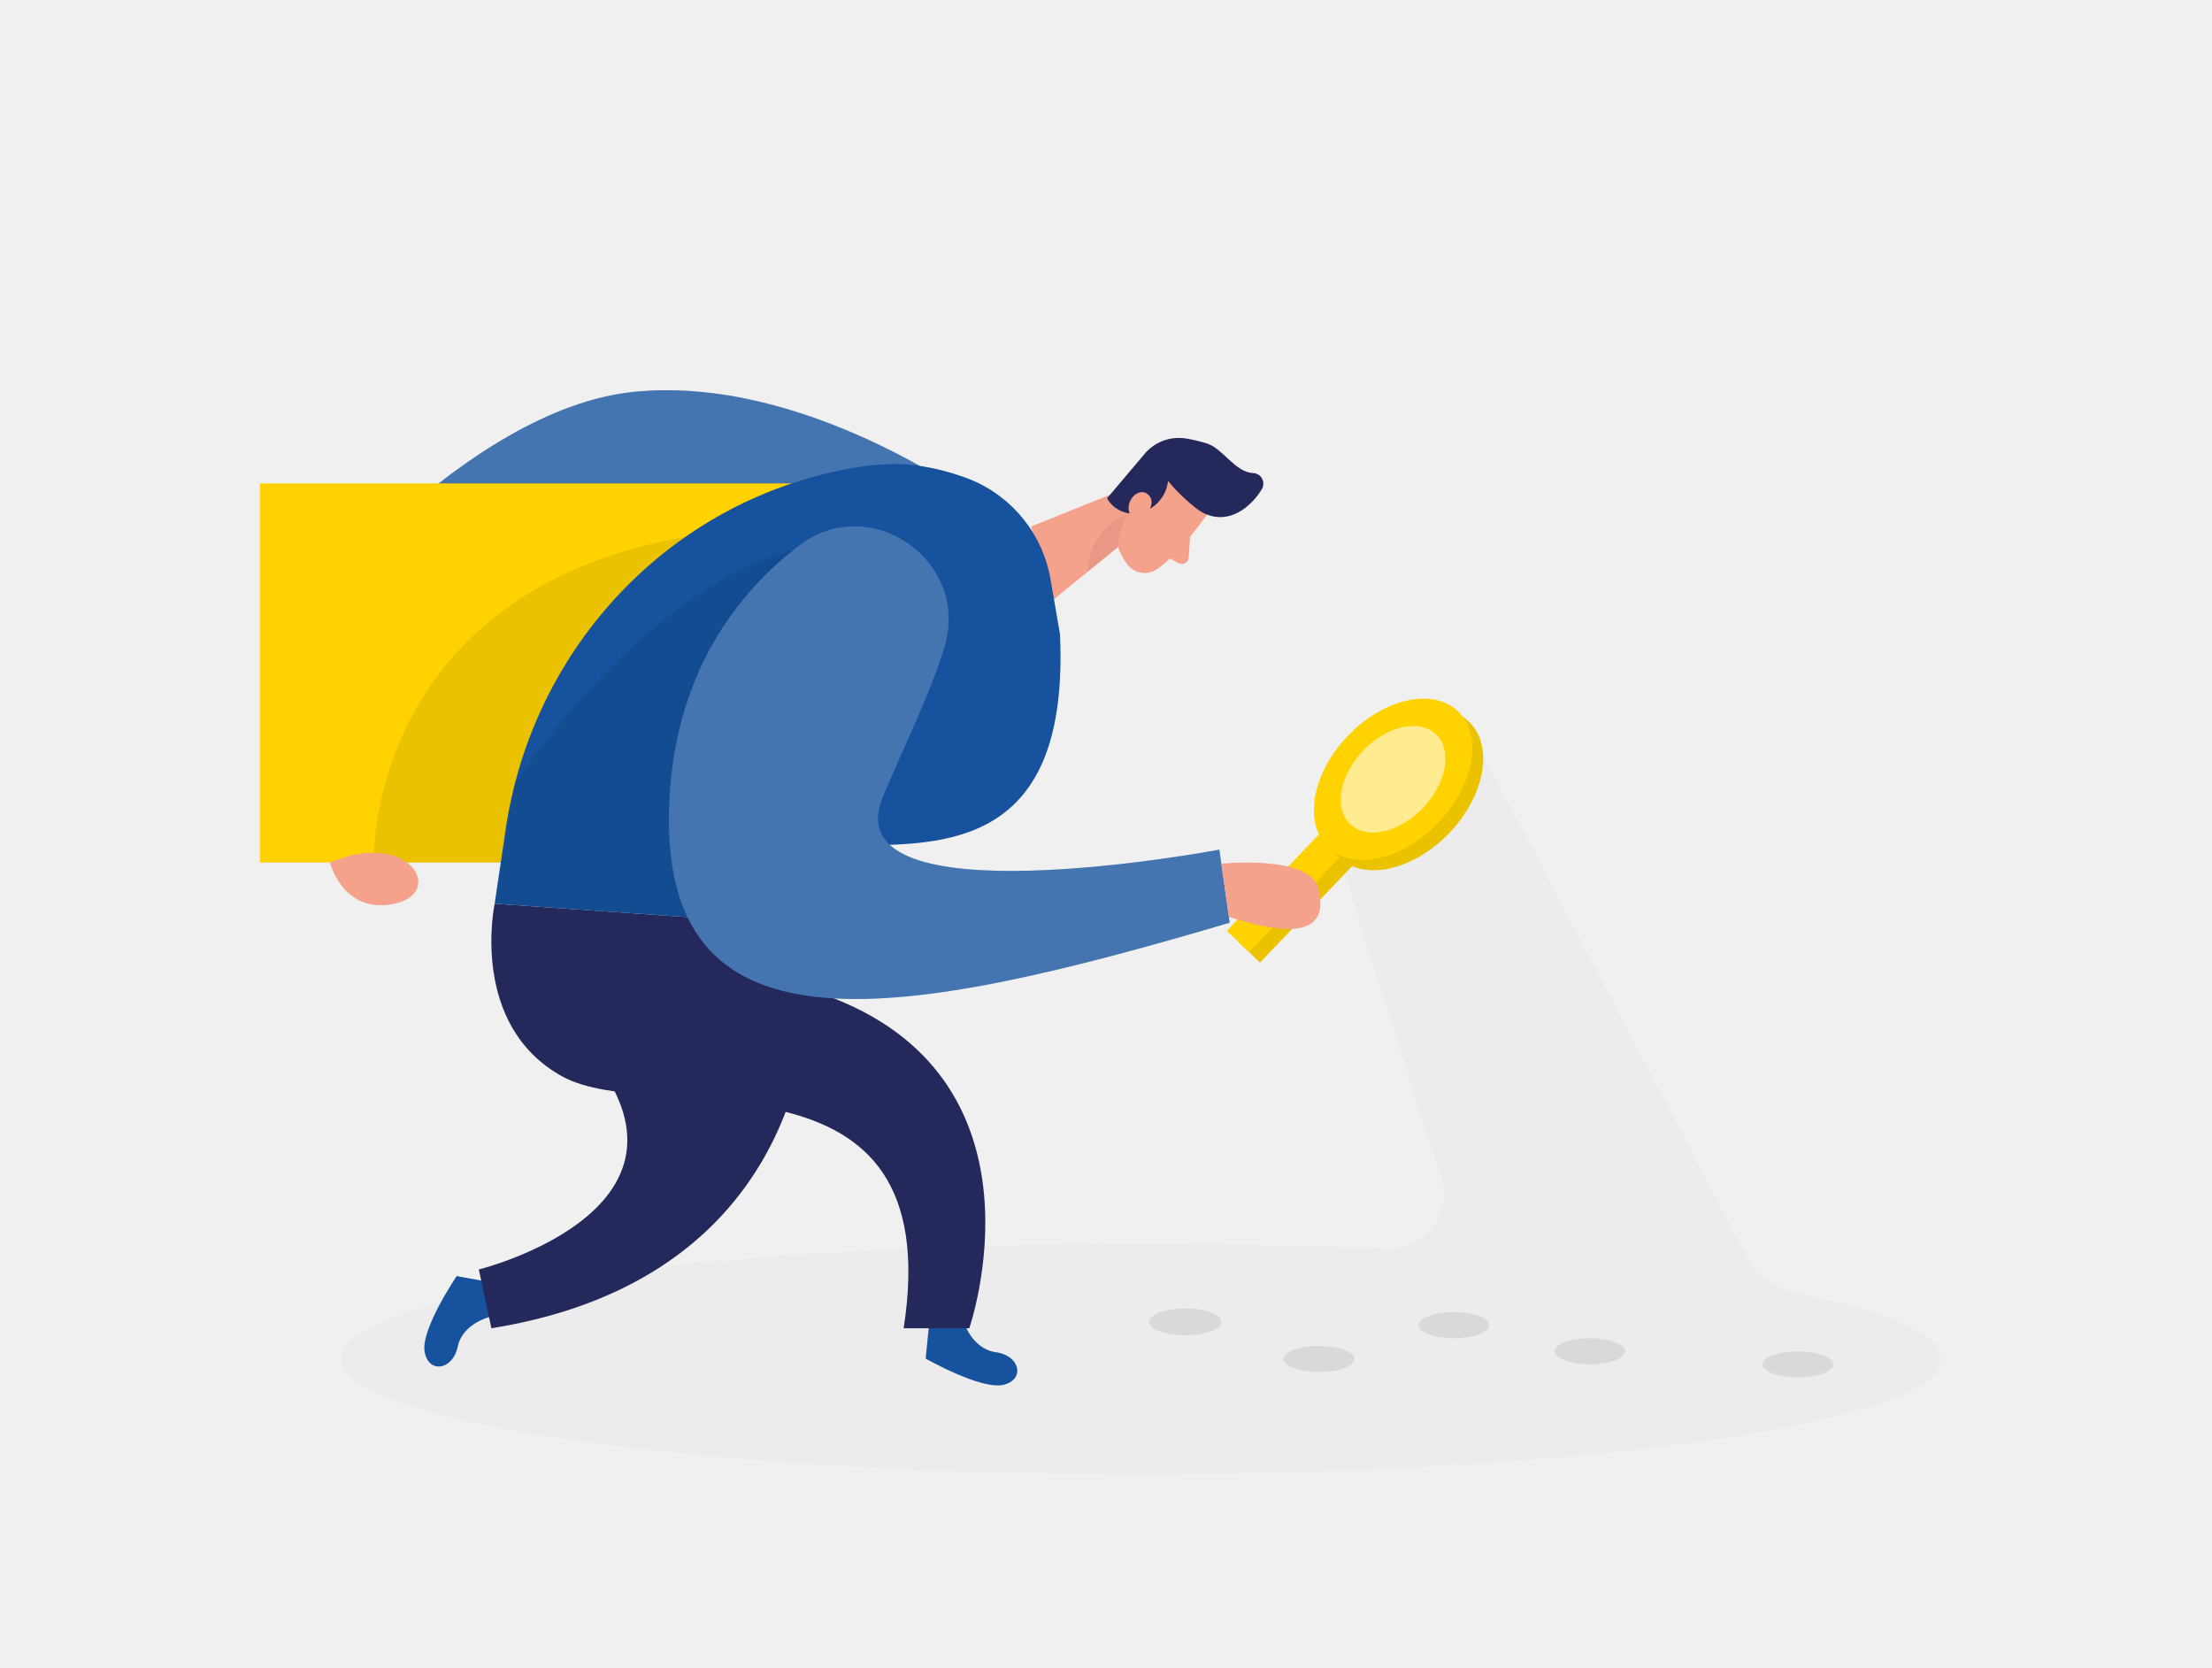
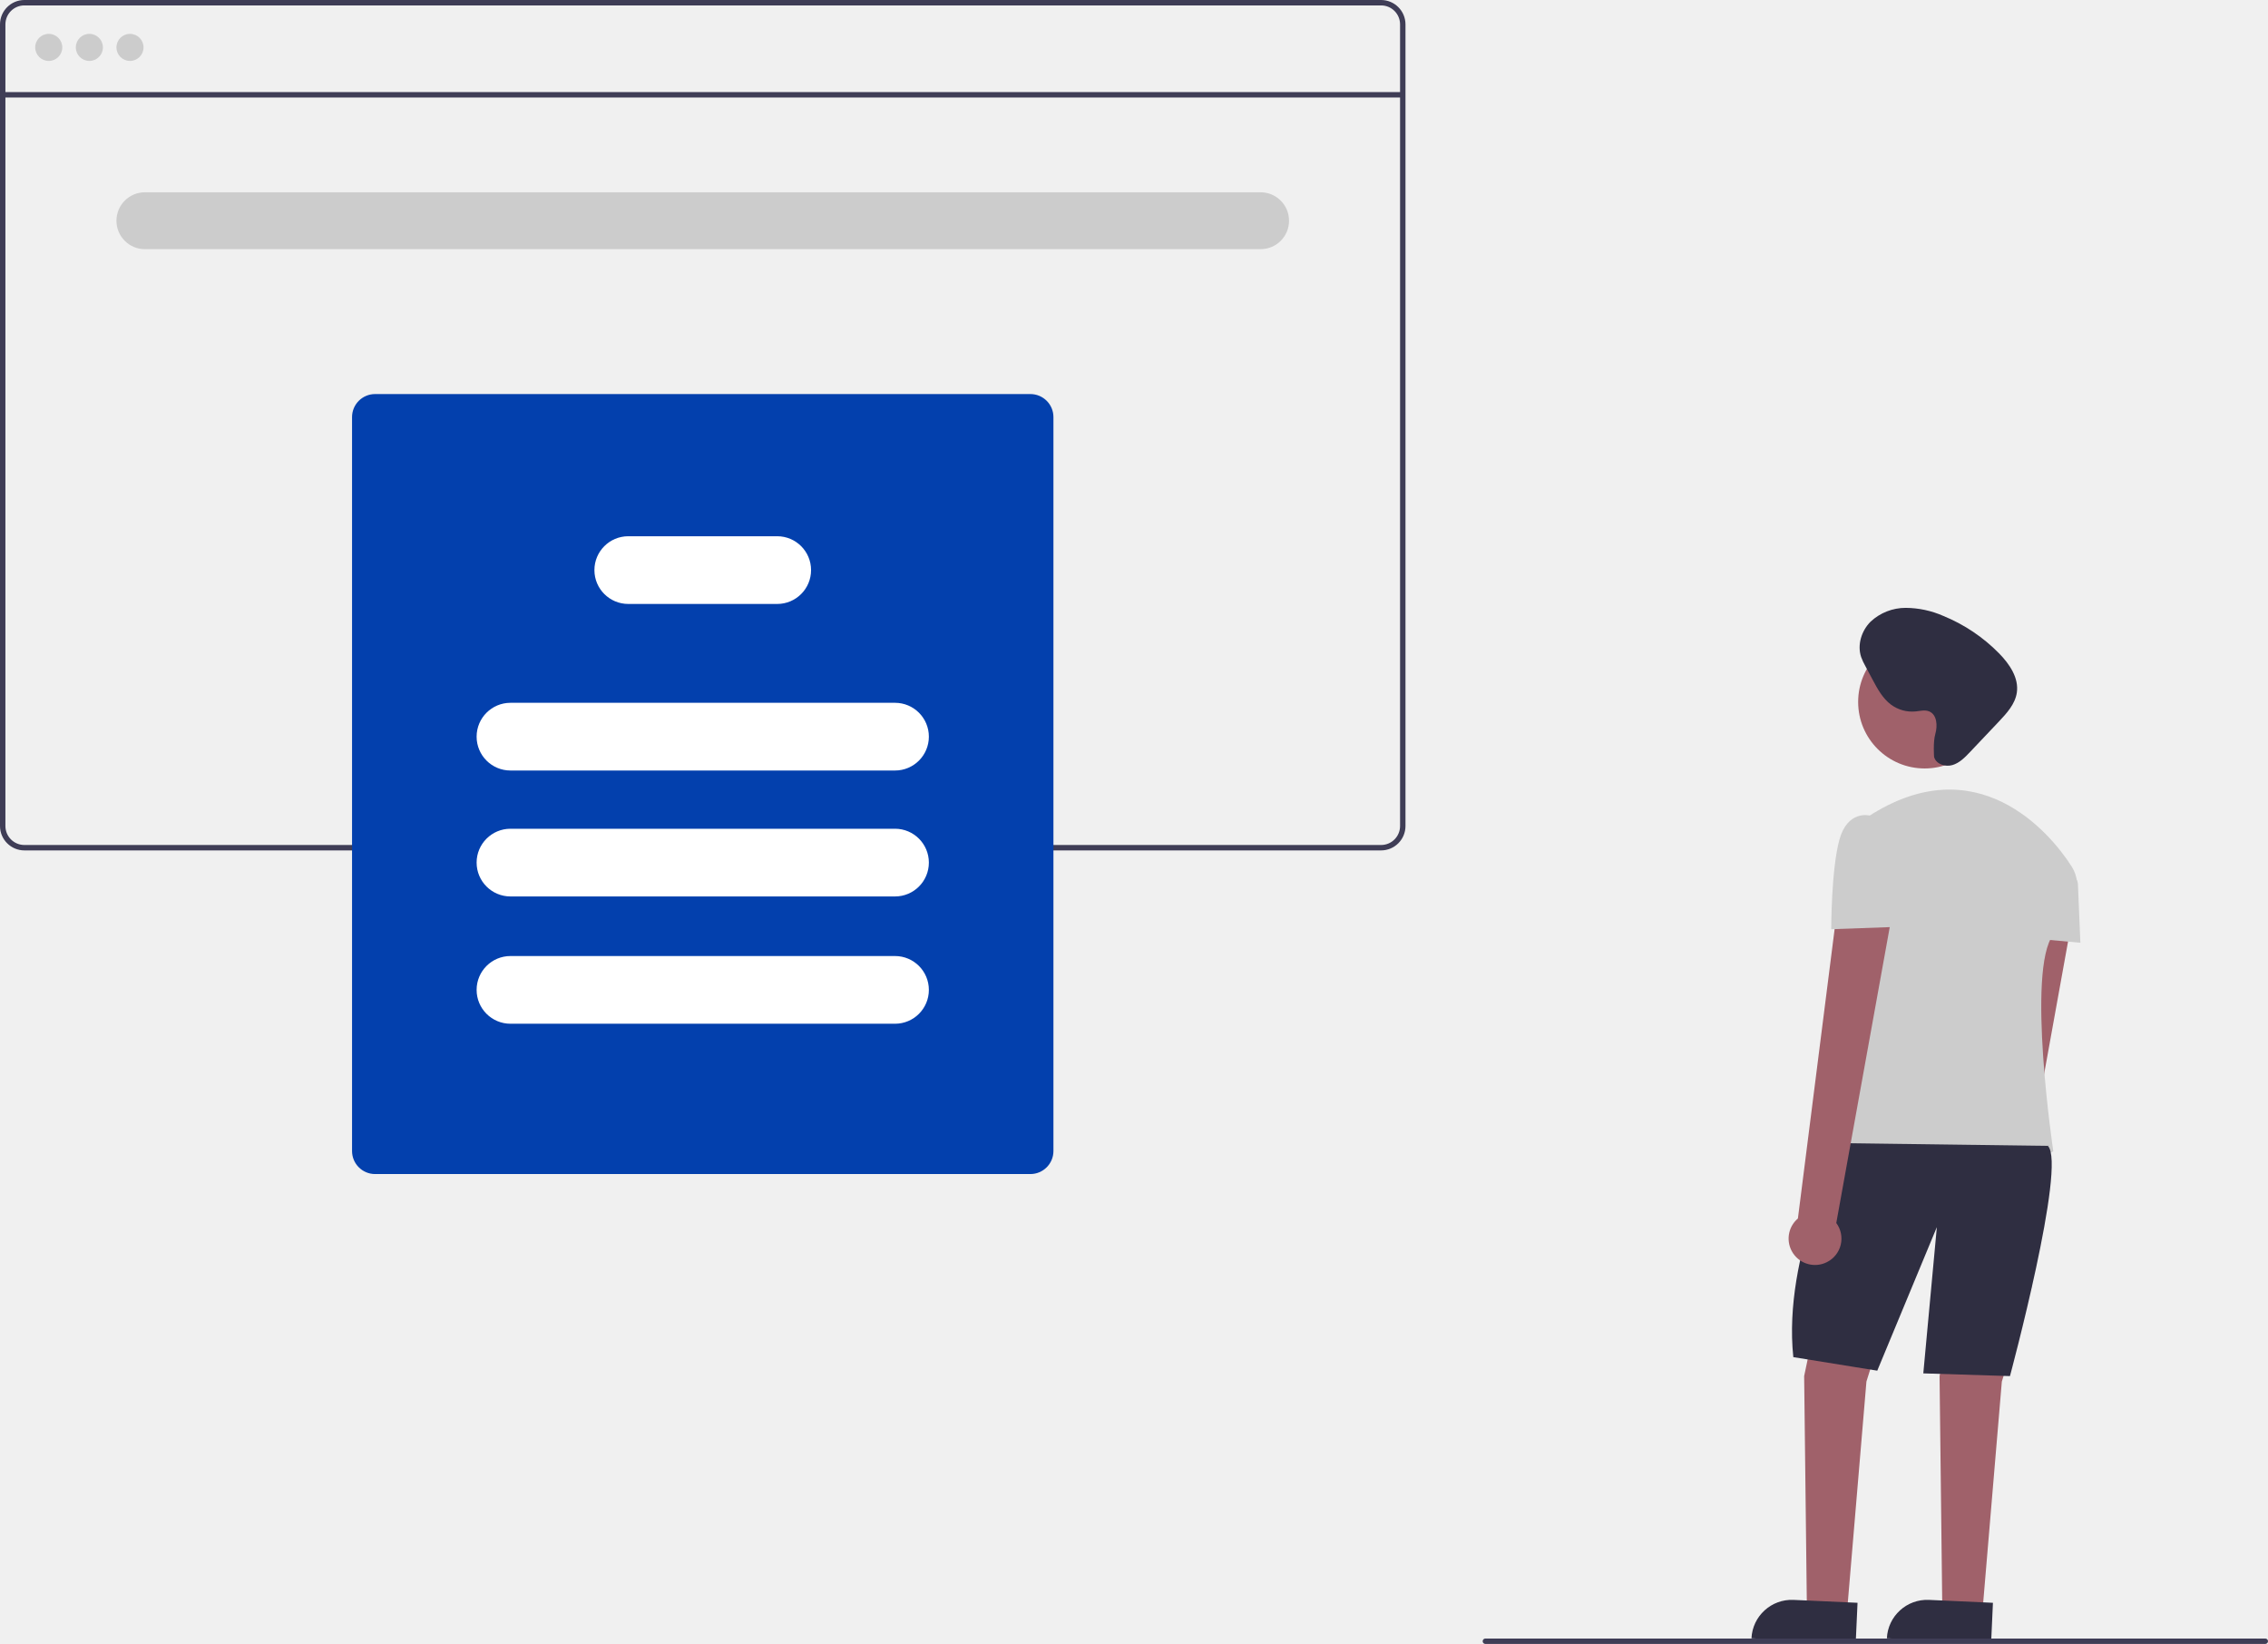
- <svg xmlns="http://www.w3.org/2000/svg" id="Layer_1" data-name="Layer 1" viewBox="0 0 400 300" width="406" height="306" class="illustration styles_illustrationTablet__1DWOa">
-   <path d="M176.44,89.86S145.54,67,114.65,70.11s-62.1,42.94-62.1,42.94l10,7.58s51.83-43,79.9-11.21S176.44,89.86,176.44,89.86Z" fill="#16529E" />
-   <path d="M176.44,89.86S145.54,67,114.65,70.11s-62.1,42.94-62.1,42.94l10,7.58s51.83-43,79.9-11.21S176.44,89.86,176.44,89.86Z" fill="#fff" opacity="0.2" />
-   <rect x="47" y="86.67" width="106.1" height="68.55" fill="#ffd200" />
-   <path d="M324.82,233.05a13.44,13.44,0,0,1-9.23-6.91l0-.1-47.35-90.17-26.06,18.45,18.43,57.94a9.91,9.91,0,0,1-9.91,12.91c-14-.64-28.89-1-44.36-1-79.92,0-144.71,9.31-144.71,20.8s64.79,20.81,144.71,20.81S351,256.47,351,245C351,240.54,341.31,236.43,324.82,233.05Z" fill="#e6e6e6" opacity="0.45" />
-   <path d="M174.24,238.18s1.48,5,5.87,5.59,5.31,5,1.28,5.9-14-4.75-14-4.75l.63-6.35Z" fill="#16529E" />
-   <path d="M88.77,237.33s-5.08,1.1-6,5.43-5.38,4.91-6,.82S82.58,230,82.58,230l6.28,1.13Z" fill="#16529E" />
-   <path d="M89.45,162.67s-4.68,21.84,12.17,31.2,70-7.49,61.79,45.56h11.86s15.33-44-24.44-59.64L138.76,166.1Z" fill="#24285b" />
-   <rect x="235.67" y="139.91" width="5.58" height="36.52" transform="translate(175.32 -120.92) rotate(43.7)" fill="#ffd200" />
-   <rect x="235.67" y="139.91" width="5.58" height="36.52" transform="translate(175.32 -120.92) rotate(43.7)" opacity="0.08" />
-   <rect x="233.7" y="138.03" width="5.58" height="36.52" transform="translate(173.48 -120.09) rotate(43.7)" fill="#ffd200" />
-   <ellipse cx="253.88" cy="142.03" rx="17" ry="11.34" transform="translate(-24.2 227.46) rotate(-46.3)" fill="#ffd200" />
-   <ellipse cx="253.88" cy="142.03" rx="17" ry="11.34" transform="translate(-24.2 227.46) rotate(-46.3)" opacity="0.08" />
-   <ellipse cx="251.91" cy="140.15" rx="17" ry="11.34" transform="translate(-23.45 225.46) rotate(-46.3)" fill="#ffd200" />
-   <ellipse cx="251.91" cy="140.15" rx="11.23" ry="7.49" transform="translate(-23.45 225.46) rotate(-46.3)" fill="#fff" opacity="0.57" />
-   <path d="M218.25,92.33s-4.51,6.55-8.89,9.77a4,4,0,0,1-5.59-.88c-1.59-2.23-3.09-5.71-1.1-9.51l2.58-6.87A7.14,7.14,0,0,1,212.53,81C218,81.32,221.19,88.48,218.25,92.33Z" fill="#f4a28c" />
-   <polygon points="206.83 86.25 186.48 94.45 188.98 108.93 203.65 96.96 206.83 86.25" fill="#f4a28c" />
-   <path d="M216.52,91.33a32,32,0,0,1-5.3-5.1,6.65,6.65,0,0,1-4.63,5.62,5.4,5.4,0,0,1-6.4-2.49l6.6-7.8a8.11,8.11,0,0,1,7.76-3,29.87,29.87,0,0,1,3.69.88c3,1,5.09,5.22,8.39,5.36a1.92,1.92,0,0,1,1.55,2.91c-1.62,2.69-5.16,6.11-9.49,4.74A7.45,7.45,0,0,1,216.52,91.33Z" fill="#24285b" />
-   <path d="M207.4,92.21s1.9-2.4,0-3.69-4.69,2.17-2.54,4.48Z" fill="#f4a28c" />
-   <path d="M215.2,96.31l-.24,3.77a1.28,1.28,0,0,1-1.89,1l-2.71-1.5Z" fill="#f4a28c" />
-   <path d="M202,98.29s.61-4.55,2.25-6.28c0,0-7.41,2.5-7.58,10.65Z" fill="#ce8172" opacity="0.31" />
-   <path d="M67.66,153.45S67.34,106.28,124,96.31L90.71,155.22h-23Z" opacity="0.08" />
-   <path d="M191.68,113.94,190,104.17a23.86,23.86,0,0,0-14.31-18.12,42.35,42.35,0,0,0-10.09-2.65c-4.44-.62-10.66,0-17.62,1.83C118,93.1,96,118.5,91.45,149.12l-2,13.55,49.31,3.43s-2.5-14,15-14S193.42,152.28,191.68,113.94Z" fill="#16529E" />
-   <path d="M143.36,98.79S119.43,103,93.13,140.9l-3.68,21.77,37.42,2.78Z" opacity="0.08" />
-   <path d="M170.8,116.22c4.67-15.58-13.44-28.18-26.35-18.28-10.8,8.27-23,23.16-23.48,48.29-.83,45.35,42.61,37.24,101.4,19.87l-1.87-13.21s-70.4,13.31-60.84-9.57C163.66,133.75,168.32,124.51,170.8,116.22Z" fill="#16529E" />
-   <path d="M170.8,116.22c4.67-15.58-13.44-28.18-26.35-18.28-10.8,8.27-23,23.16-23.48,48.29-.83,45.35,42.61,37.24,101.4,19.87l-1.87-13.21s-70.4,13.31-60.84-9.57C163.66,133.75,168.32,124.51,170.8,116.22Z" fill="#fff" opacity="0.2" />
-   <path d="M146.09,179.9s1.45,50.15-57.23,59.53L86.59,228.8s47-11.65,16.64-42.86Z" fill="#24285b" />
-   <ellipse cx="238.52" cy="244.98" rx="6.38" ry="2.36" opacity="0.08" />
-   <ellipse cx="262.92" cy="238.87" rx="6.38" ry="2.36" opacity="0.08" />
-   <ellipse cx="287.49" cy="243.59" rx="6.38" ry="2.36" opacity="0.08" />
-   <ellipse cx="325.11" cy="245.96" rx="6.38" ry="2.36" opacity="0.08" />
-   <ellipse cx="214.33" cy="238.28" rx="6.52" ry="2.42" opacity="0.08" />
-   <path d="M220.86,155.43s16.18-1.71,17.6,4.61-1.68,9.67-16.24,5Z" fill="#f4a28c" />
-   <path d="M59.67,155.22s2.33,9.44,11.66,7.45S74,149.1,59.67,155.22Z" fill="#f4a28c" />
+ <svg xmlns="http://www.w3.org/2000/svg" id="e3f9207d-45bb-4c5f-8073-de7ce7a37f24" data-name="Layer 1" width="837.5" height="606.999" viewBox="0 0 837.5 606.999">
+   <path d="M691.25,146.5h-501a9.014,9.014,0,0,0-9,9v296a9.014,9.014,0,0,0,9,9h501a9.014,9.014,0,0,0,9-9v-296A9.014,9.014,0,0,0,691.25,146.5Zm7,305a7.008,7.008,0,0,1-7,7h-501a7.008,7.008,0,0,1-7-7v-296a7.008,7.008,0,0,1,7-7h501a7.008,7.008,0,0,1,7,7Z" transform="translate(-181.2502 -146.5004)" fill="#3f3d56" />
+   <rect x="1" y="34" width="517" height="2" fill="#3f3d56" />
+   <circle cx="18" cy="17.5" r="5" fill="#ccc" />
+   <circle cx="33" cy="17.5" r="5" fill="#ccc" />
+   <circle cx="48" cy="17.5" r="5" fill="#ccc" />
+   <path d="M561.75,580h-242a8.51,8.51,0,0,1-8.5-8.5v-271a8.51,8.51,0,0,1,8.5-8.5h242a8.509,8.509,0,0,1,8.5,8.5v271A8.51,8.51,0,0,1,561.75,580Z" transform="translate(-181.2502 -146.5004)" fill="#0340ad" />
+   <path d="M511.75,431h-142a12.5,12.5,0,0,1,0-25h142a12.5,12.5,0,0,1,0,25Z" transform="translate(-181.2502 -146.5004)" fill="#fff" />
+   <path d="M511.75,477.5h-142a12.5,12.5,0,0,1,0-25h142a12.5,12.5,0,0,1,0,25Z" transform="translate(-181.2502 -146.5004)" fill="#fff" />
+   <path d="M511.75,524.5h-142a12.5,12.5,0,1,1,0-25h142a12.5,12.5,0,0,1,0,25Z" transform="translate(-181.2502 -146.5004)" fill="#fff" />
+   <path d="M468.25,369.5h-55a12.5,12.5,0,0,1,0-25h55a12.5,12.5,0,0,1,0,25Z" transform="translate(-181.2502 -146.5004)" fill="#fff" />
+   <rect x="43" y="71" width="433" height="21" rx="10.5" fill="#ccc" />
+   <path d="M920.867,622.523a9.691,9.691,0,0,0,3.465-14.45l22.582-124.975-21.073-.278-15.682,123.584a9.743,9.743,0,0,0,10.707,16.119Z" transform="translate(-181.2502 -146.5004)" fill="#a0616a" />
+   <polygon points="674.215 470.097 666.215 508.097 667.215 593.097 682.215 593.097 689.215 510.097 700.215 475.097 674.215 470.097" fill="#a0616a" />
+   <polygon points="724.215 470.097 716.215 508.097 717.215 593.097 732.215 593.097 739.215 510.097 750.215 475.097 724.215 470.097" fill="#a0616a" />
+   <path d="M843.216,737.425h23.644a0,0,0,0,1,0,0v14.887a0,0,0,0,1,0,0H828.33a0,0,0,0,1,0,0v0A14.887,14.887,0,0,1,843.216,737.425Z" transform="translate(-146.6022 -184.1685) rotate(2.59897)" fill="#2f2e41" />
+   <path d="M893.216,737.425h23.644a0,0,0,0,1,0,0v14.887a0,0,0,0,1,0,0H878.33a0,0,0,0,1,0,0v0A14.887,14.887,0,0,1,893.216,737.425Z" transform="translate(-146.5508 -186.4357) rotate(2.59897)" fill="#2f2e41" />
+   <circle cx="710.715" cy="259.18" r="24.561" fill="#a0616a" />
+   <path d="M946.243,466.43c-8.127-12.752-35.166-44.527-75.278-18.332,0,0,9.5,79.5-13.5,122.5,0,0,53,16,82,1,0,0-10-67,0-80a53.904,53.904,0,0,0,8.013-13.726A12.891,12.891,0,0,0,946.243,466.43Z" transform="translate(-181.2502 -146.5004)" fill="#ccc" />
+   <path d="M936.465,465.598l9.814,4.089a3.718,3.718,0,0,1,2.285,3.278l.901,21.633-22-2Z" transform="translate(-181.2502 -146.5004)" fill="#ccc" />
+   <path d="M861.465,568.598s-22,41-18,79l31,5,22-53-5,54,32,1s21-78,14-85Z" transform="translate(-181.2502 -146.5004)" fill="#2f2e41" />
+   <path d="M855.867,612.523a9.691,9.691,0,0,0,3.465-14.45l22.582-124.975-21.073-.278-15.682,123.584a9.743,9.743,0,0,0,10.707,16.119Z" transform="translate(-181.2502 -146.5004)" fill="#a0616a" />
+   <path d="M880.465,448.598l-9-1s-8-2-11,9-3,33-3,33l28-1Z" transform="translate(-181.2502 -146.5004)" fill="#ccc" />
+   <path d="M895.899,417.505c.882-3.062.627-7.205-2.341-8.363-1.547-.603-3.272-.127-4.924.042a13.141,13.141,0,0,1-9.081-2.499c-3.071-2.283-4.967-5.772-6.768-9.147l-2.724-5.106a22.18,22.18,0,0,1-1.546-3.327c-1.516-4.507.13-9.726,3.499-13.082a18.976,18.976,0,0,1,12.963-5.082,34.984,34.984,0,0,1,13.851,2.967,61.261,61.261,0,0,1,20.653,13.875c3.832,3.92,7.32,9.027,6.52,14.45-.623,4.221-3.7,7.602-6.635,10.7l-10.645,11.237c-1.885,1.99-3.9,4.061-6.532,4.826s-6.023-.359-6.741-3.004C895.45,425.991,895.017,420.567,895.899,417.505Z" transform="translate(-181.2502 -146.5004)" fill="#2f2e41" />
+   <path d="M1018.75,752.5a1.003,1.003,0,0,1-1,1h-288a1,1,0,0,1,0-2h288A1.003,1.003,0,0,1,1018.75,752.5Z" transform="translate(-181.2502 -146.5004)" fill="#3f3d56" />
</svg>
